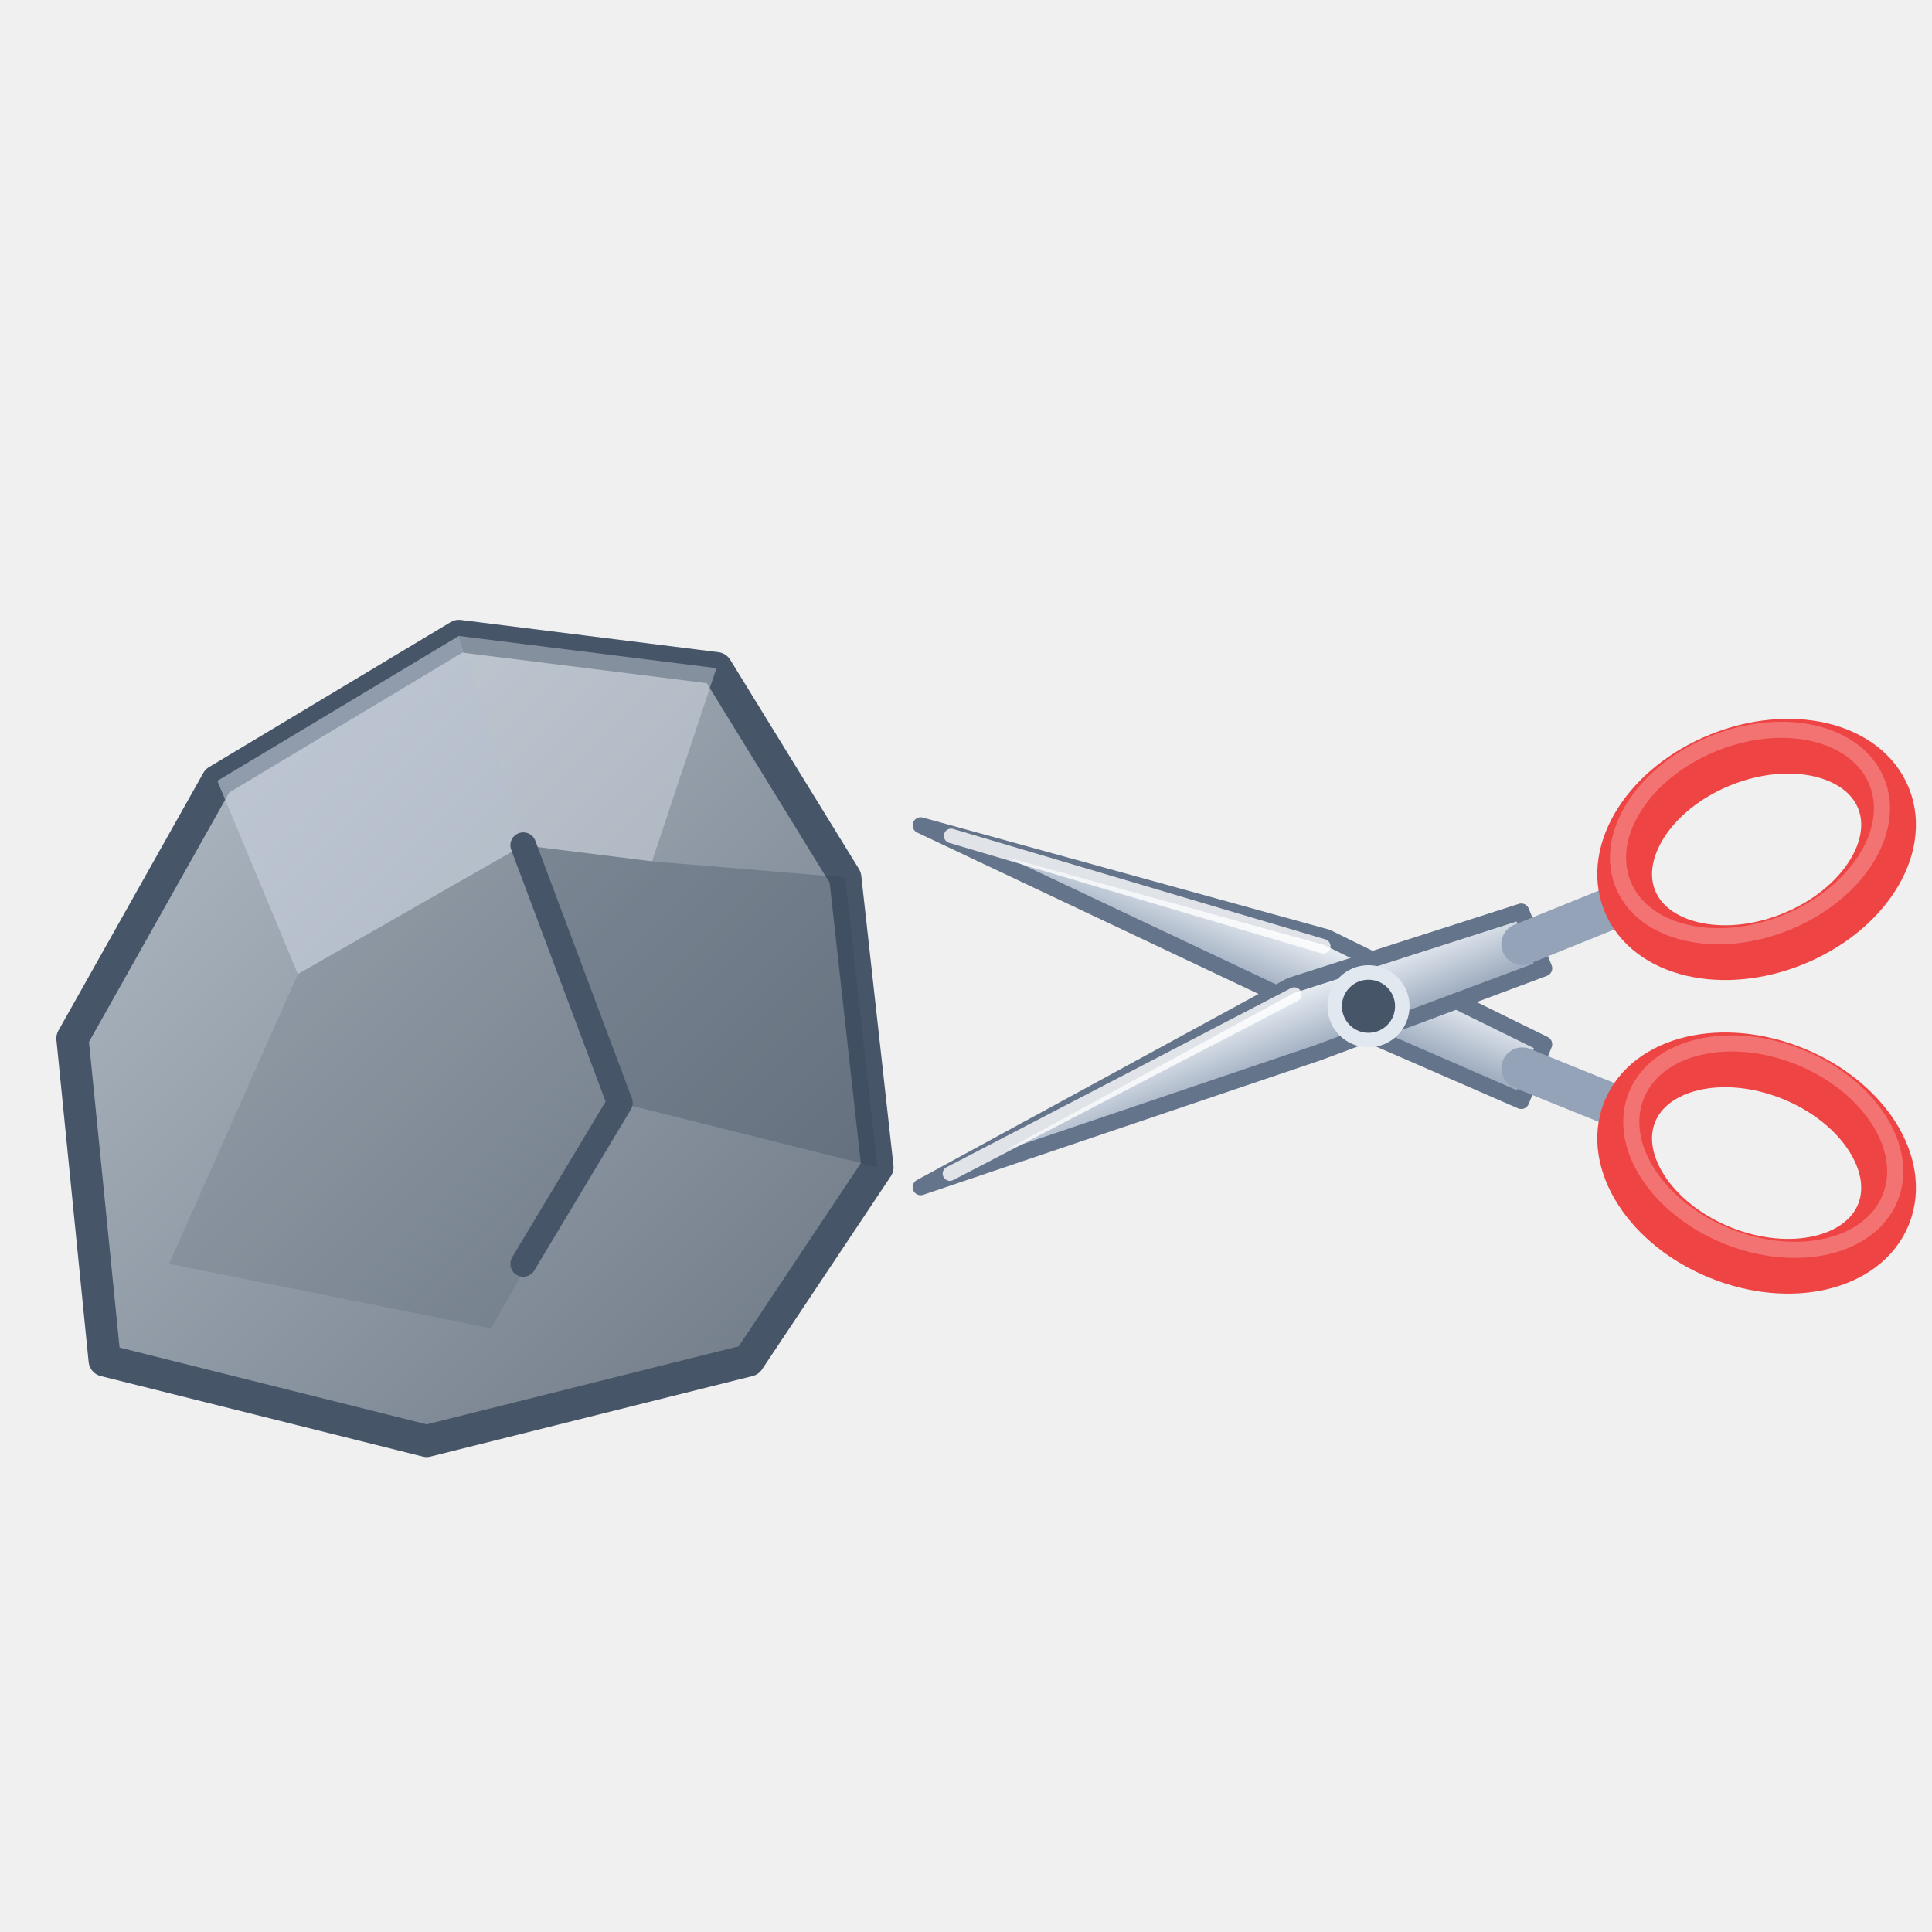
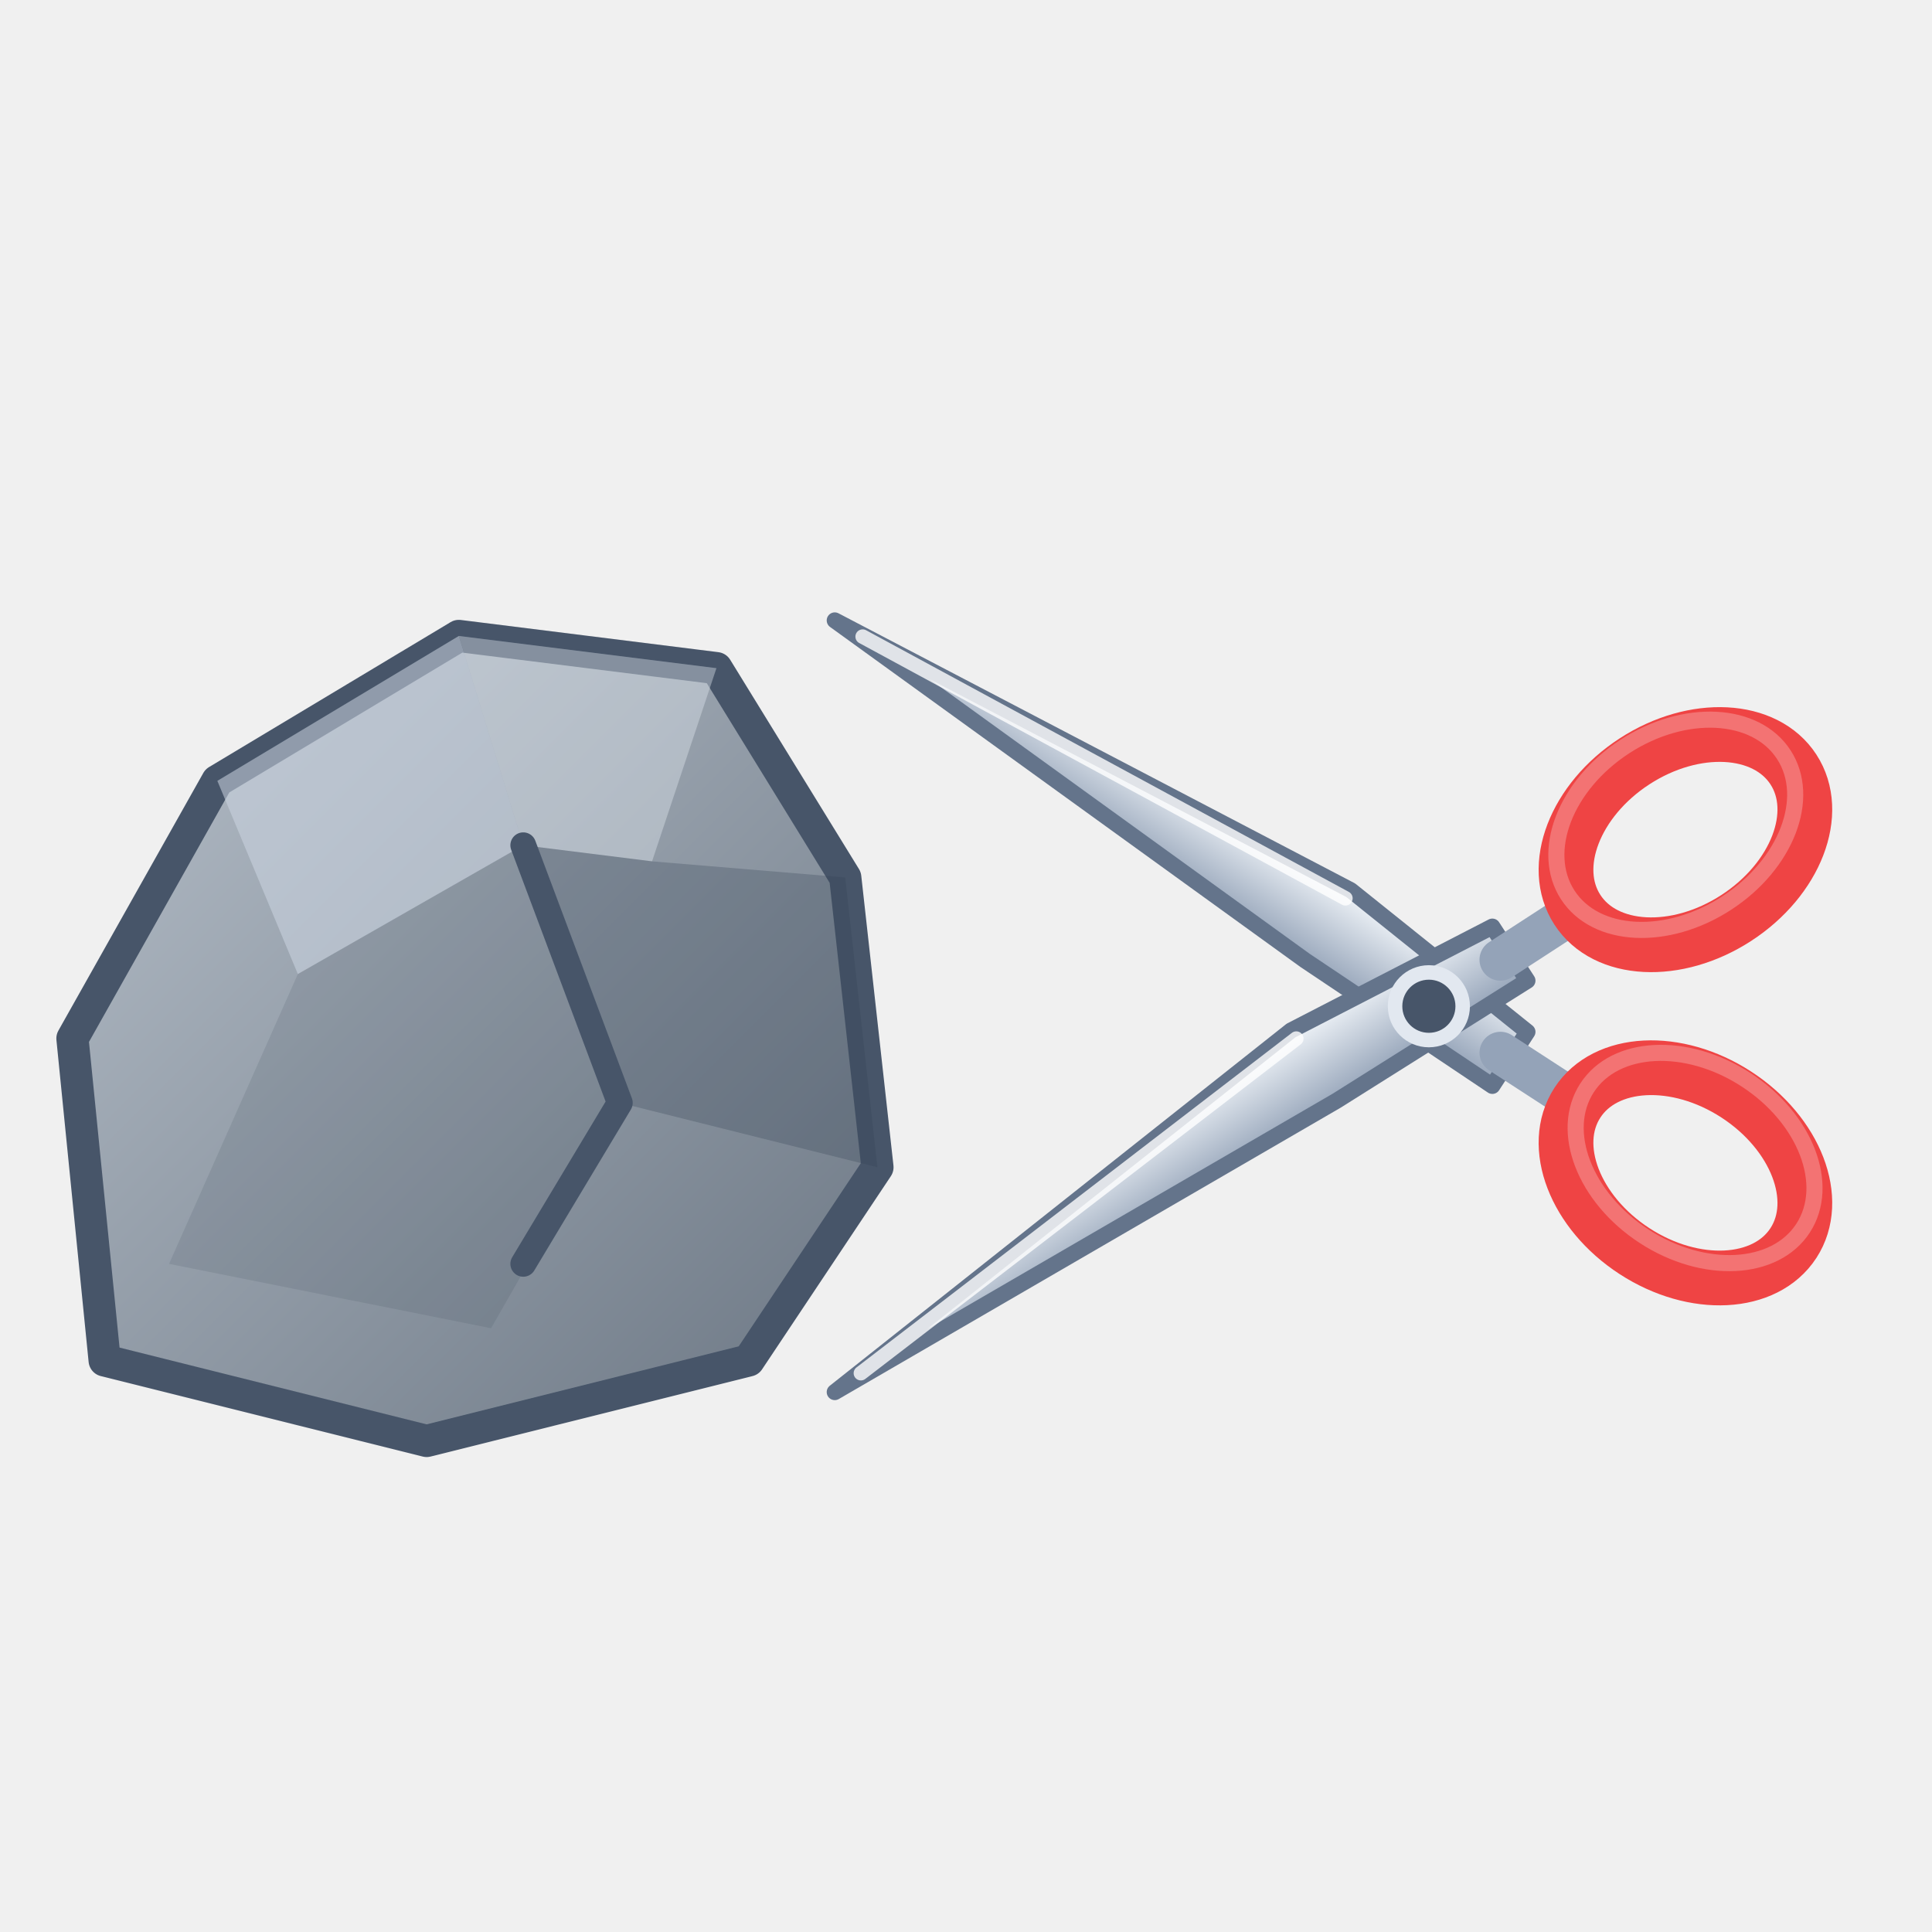
<svg xmlns="http://www.w3.org/2000/svg" viewBox="0 0 96 96" role="img" aria-label="Head-to-Head">
  <defs>
    <linearGradient id="stone" x1="0" y1="0" x2="1" y2="1">
      <stop offset="0" stop-color="#b6bfc9" />
      <stop offset="1" stop-color="#6b7683" />
    </linearGradient>
    <linearGradient id="steel" x1="0" y1="0" x2="0" y2="1">
      <stop offset="0" stop-color="#f1f5f9" />
      <stop offset="1" stop-color="#94a3b8" />
    </linearGradient>
  </defs>
  <g transform="translate(2 10) scale(.8)">
    <path d="M4 72L2 52L11 36L26 27L42 29L50 42L52 60L44 72L24 77Z" fill="url(#stone)" stroke="#475569" stroke-width="2" stroke-linejoin="round" />
    <path d="M11 36L26 27L30 40L16 48Z" fill="#cbd5e1" fill-opacity=".55" />
    <path d="M26 27L42 29L38 41L30 40Z" fill="#e2e8f0" fill-opacity=".4" />
    <path d="M30 40L38 41L50 42L52 60L36 56Z" fill="#334155" fill-opacity=".28" />
    <path d="M16 48L30 40L36 56L28 70L8 66Z" fill="#334155" fill-opacity=".14" />
    <path d="M30 40L36 56L30 66" fill="none" stroke="#475569" stroke-width="1.6" stroke-linecap="round" stroke-linejoin="round" />
  </g>
-   <g transform="translate(68 50) scale(.8)">
-     <g transform="rotate(22)">
-       <path d="M-30 0L-4 -3L11 -1.9L11 1.9L-4 1.5Z" fill="url(#steel)" stroke="#64748b" stroke-width="1" stroke-linejoin="round" />
-       <path d="M-28 -0.1L-4 -2.4" stroke="#fff" stroke-opacity=".8" stroke-width=".9" stroke-linecap="round" />
-       <rect x="9" y="-1.3" width="9" height="2.6" rx="1.3" fill="#94a3b8" />
-       <ellipse cx="26" cy="0" rx="8.5" ry="6" fill="none" stroke="#ef4444" stroke-width="3.4" />
-       <ellipse cx="26" cy="-1.1" rx="8.5" ry="6" fill="none" stroke="#fff" stroke-opacity=".25" stroke-width="1" />
+   <g transform="translate(71 50) scale(.8)">
+     <g transform="rotate(33)">
+       <path d="M-44 0L-8 -3.4L6 -2L6 2L-8 1.8Z" fill="url(#steel)" stroke="#64748b" stroke-width="1" stroke-linejoin="round" />
+       <path d="M-42 -0.1L-8 -2.8" stroke="#fff" stroke-opacity=".8" stroke-width=".9" stroke-linecap="round" />
+       <rect x="4" y="-1.3" width="8" height="2.6" rx="1.3" fill="#94a3b8" />
+       <ellipse cx="19" cy="0" rx="8" ry="5.8" fill="none" stroke="#ef4444" stroke-width="3.4" />
+       <ellipse cx="19" cy="-1.1" rx="8" ry="5.8" fill="none" stroke="#fff" stroke-opacity=".25" stroke-width="1" />
    </g>
-     <g transform="rotate(-22)">
-       <path d="M-30 0L-4 -3L11 -1.9L11 1.9L-4 1.5Z" fill="url(#steel)" stroke="#64748b" stroke-width="1" stroke-linejoin="round" />
-       <path d="M-28 -0.1L-4 -2.4" stroke="#fff" stroke-opacity=".8" stroke-width=".9" stroke-linecap="round" />
-       <rect x="9" y="-1.3" width="9" height="2.6" rx="1.3" fill="#94a3b8" />
-       <ellipse cx="26" cy="0" rx="8.5" ry="6" fill="none" stroke="#ef4444" stroke-width="3.4" />
-       <ellipse cx="26" cy="-1.1" rx="8.5" ry="6" fill="none" stroke="#fff" stroke-opacity=".25" stroke-width="1" />
+     <g transform="rotate(-33)">
+       <path d="M-44 0L-8 -3.4L6 -2L6 2L-8 1.8Z" fill="url(#steel)" stroke="#64748b" stroke-width="1" stroke-linejoin="round" />
+       <path d="M-42 -0.1L-8 -2.8" stroke="#fff" stroke-opacity=".8" stroke-width=".9" stroke-linecap="round" />
+       <rect x="4" y="-1.3" width="8" height="2.6" rx="1.3" fill="#94a3b8" />
+       <ellipse cx="19" cy="0" rx="8" ry="5.8" fill="none" stroke="#ef4444" stroke-width="3.4" />
+       <ellipse cx="19" cy="-1.1" rx="8" ry="5.8" fill="none" stroke="#fff" stroke-opacity=".25" stroke-width="1" />
    </g>
    <circle cx="0" cy="0" r="2.1" fill="#475569" stroke="#e2e8f0" stroke-width=".9" />
  </g>
</svg>
